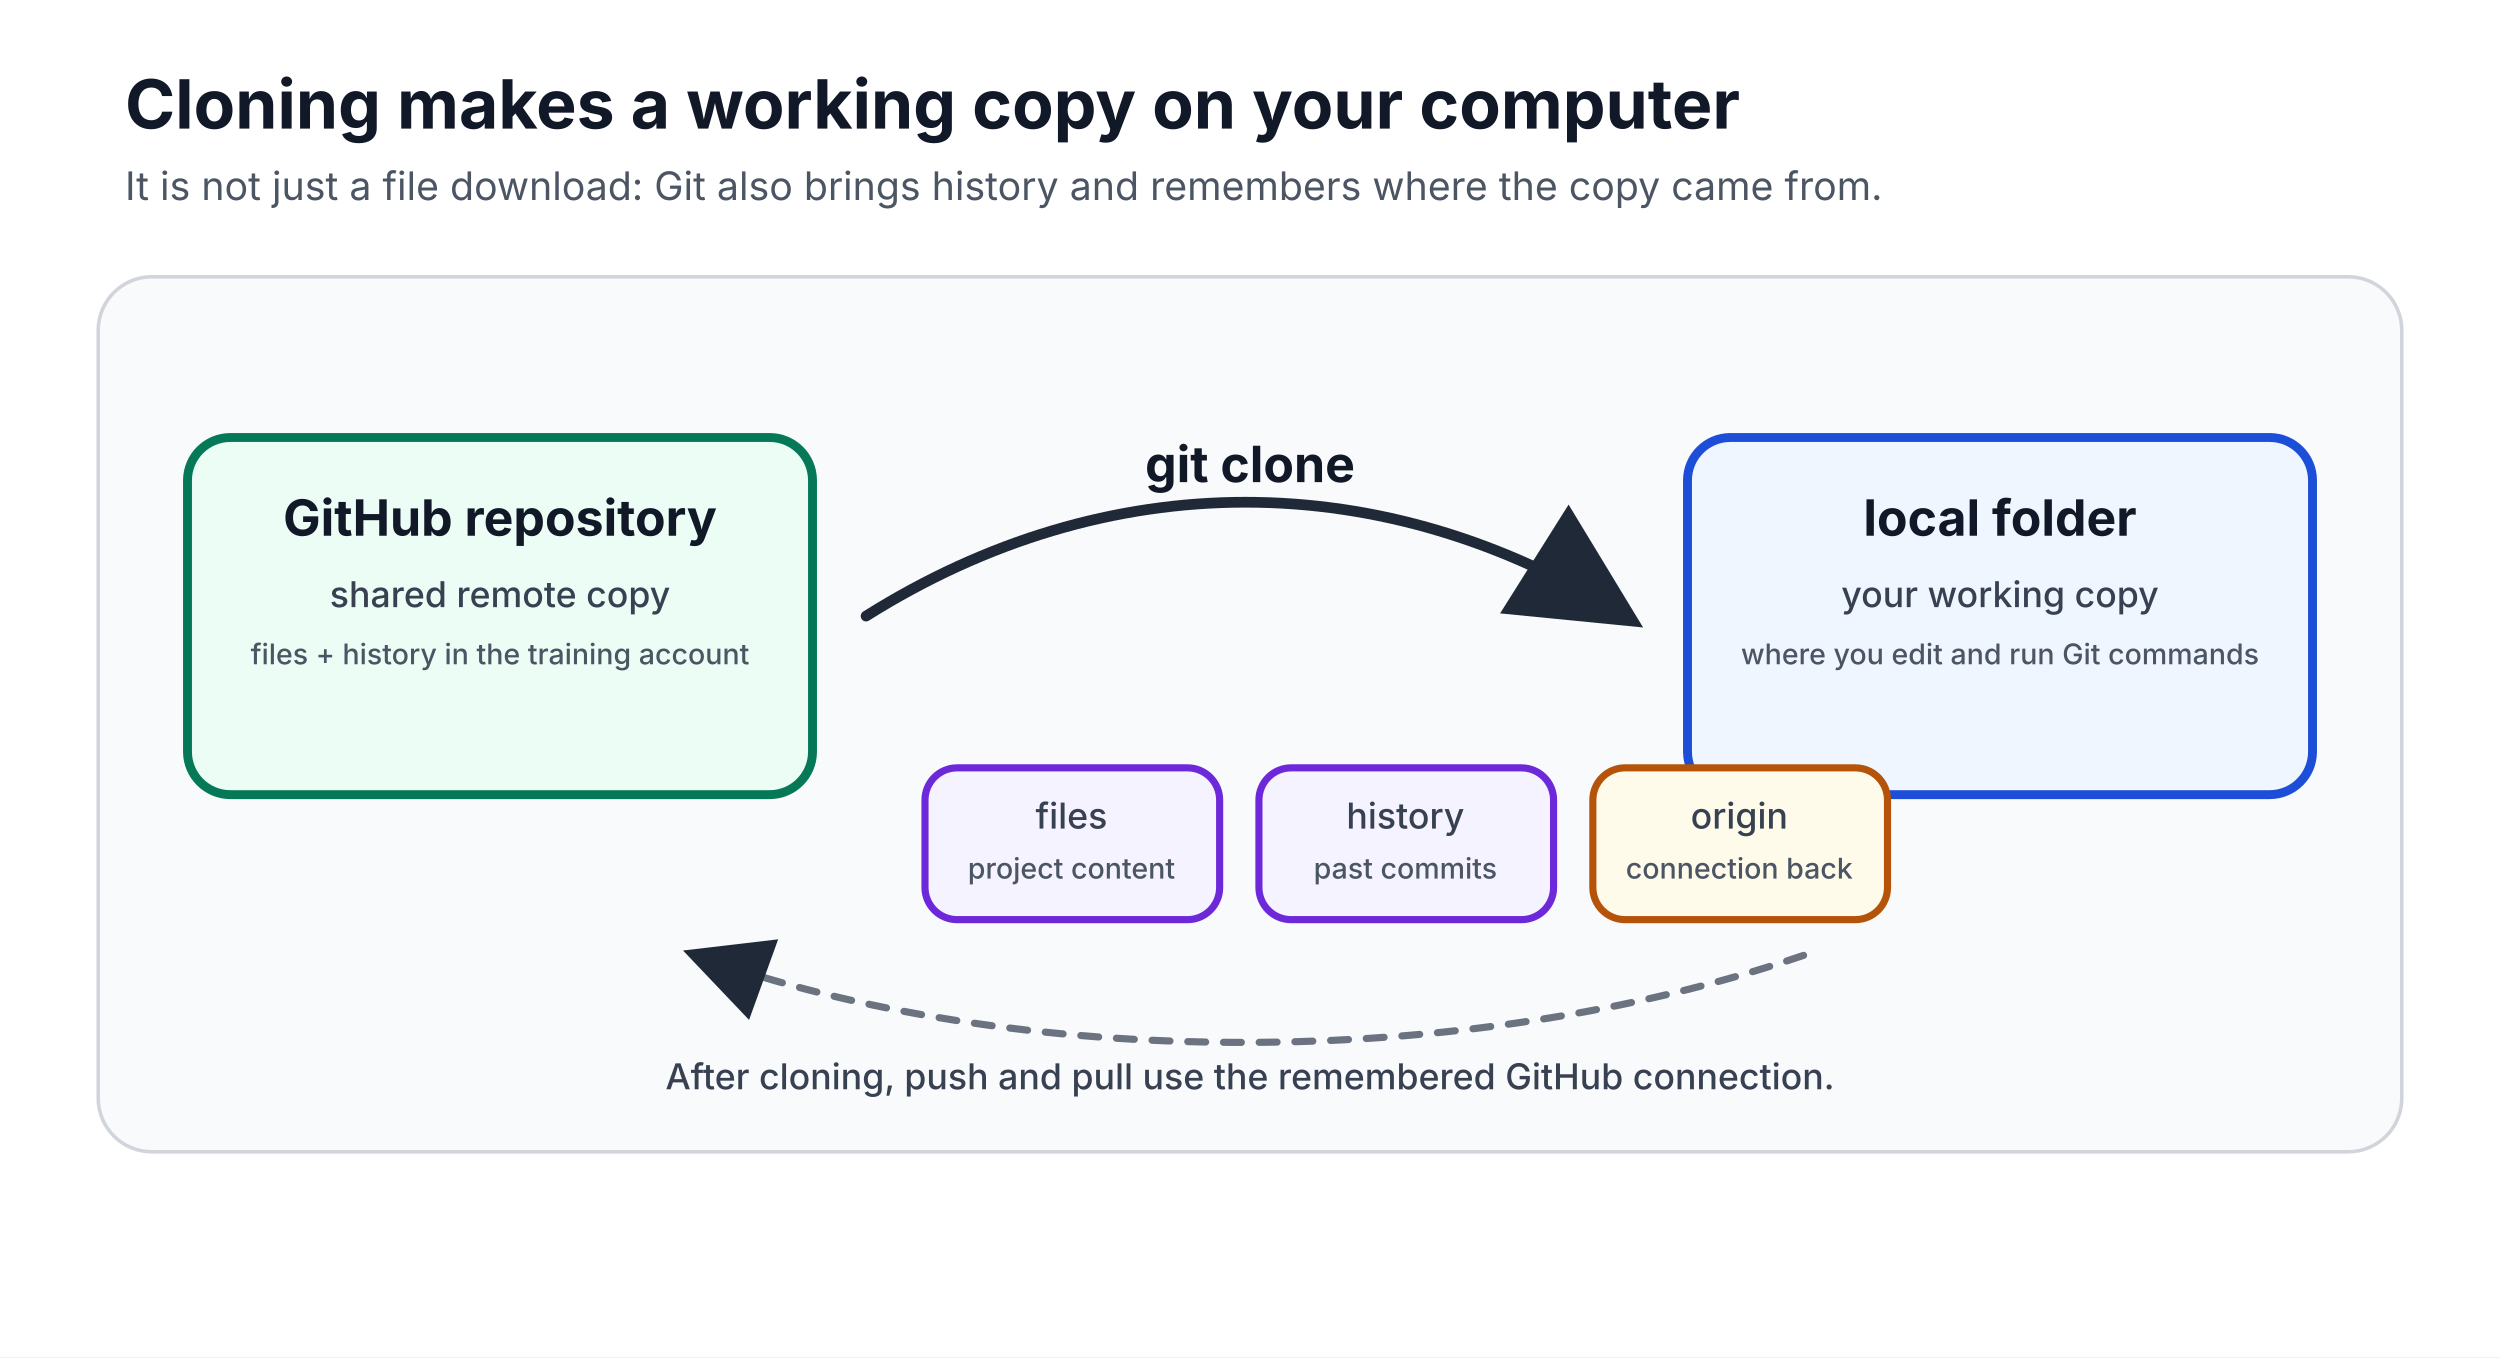
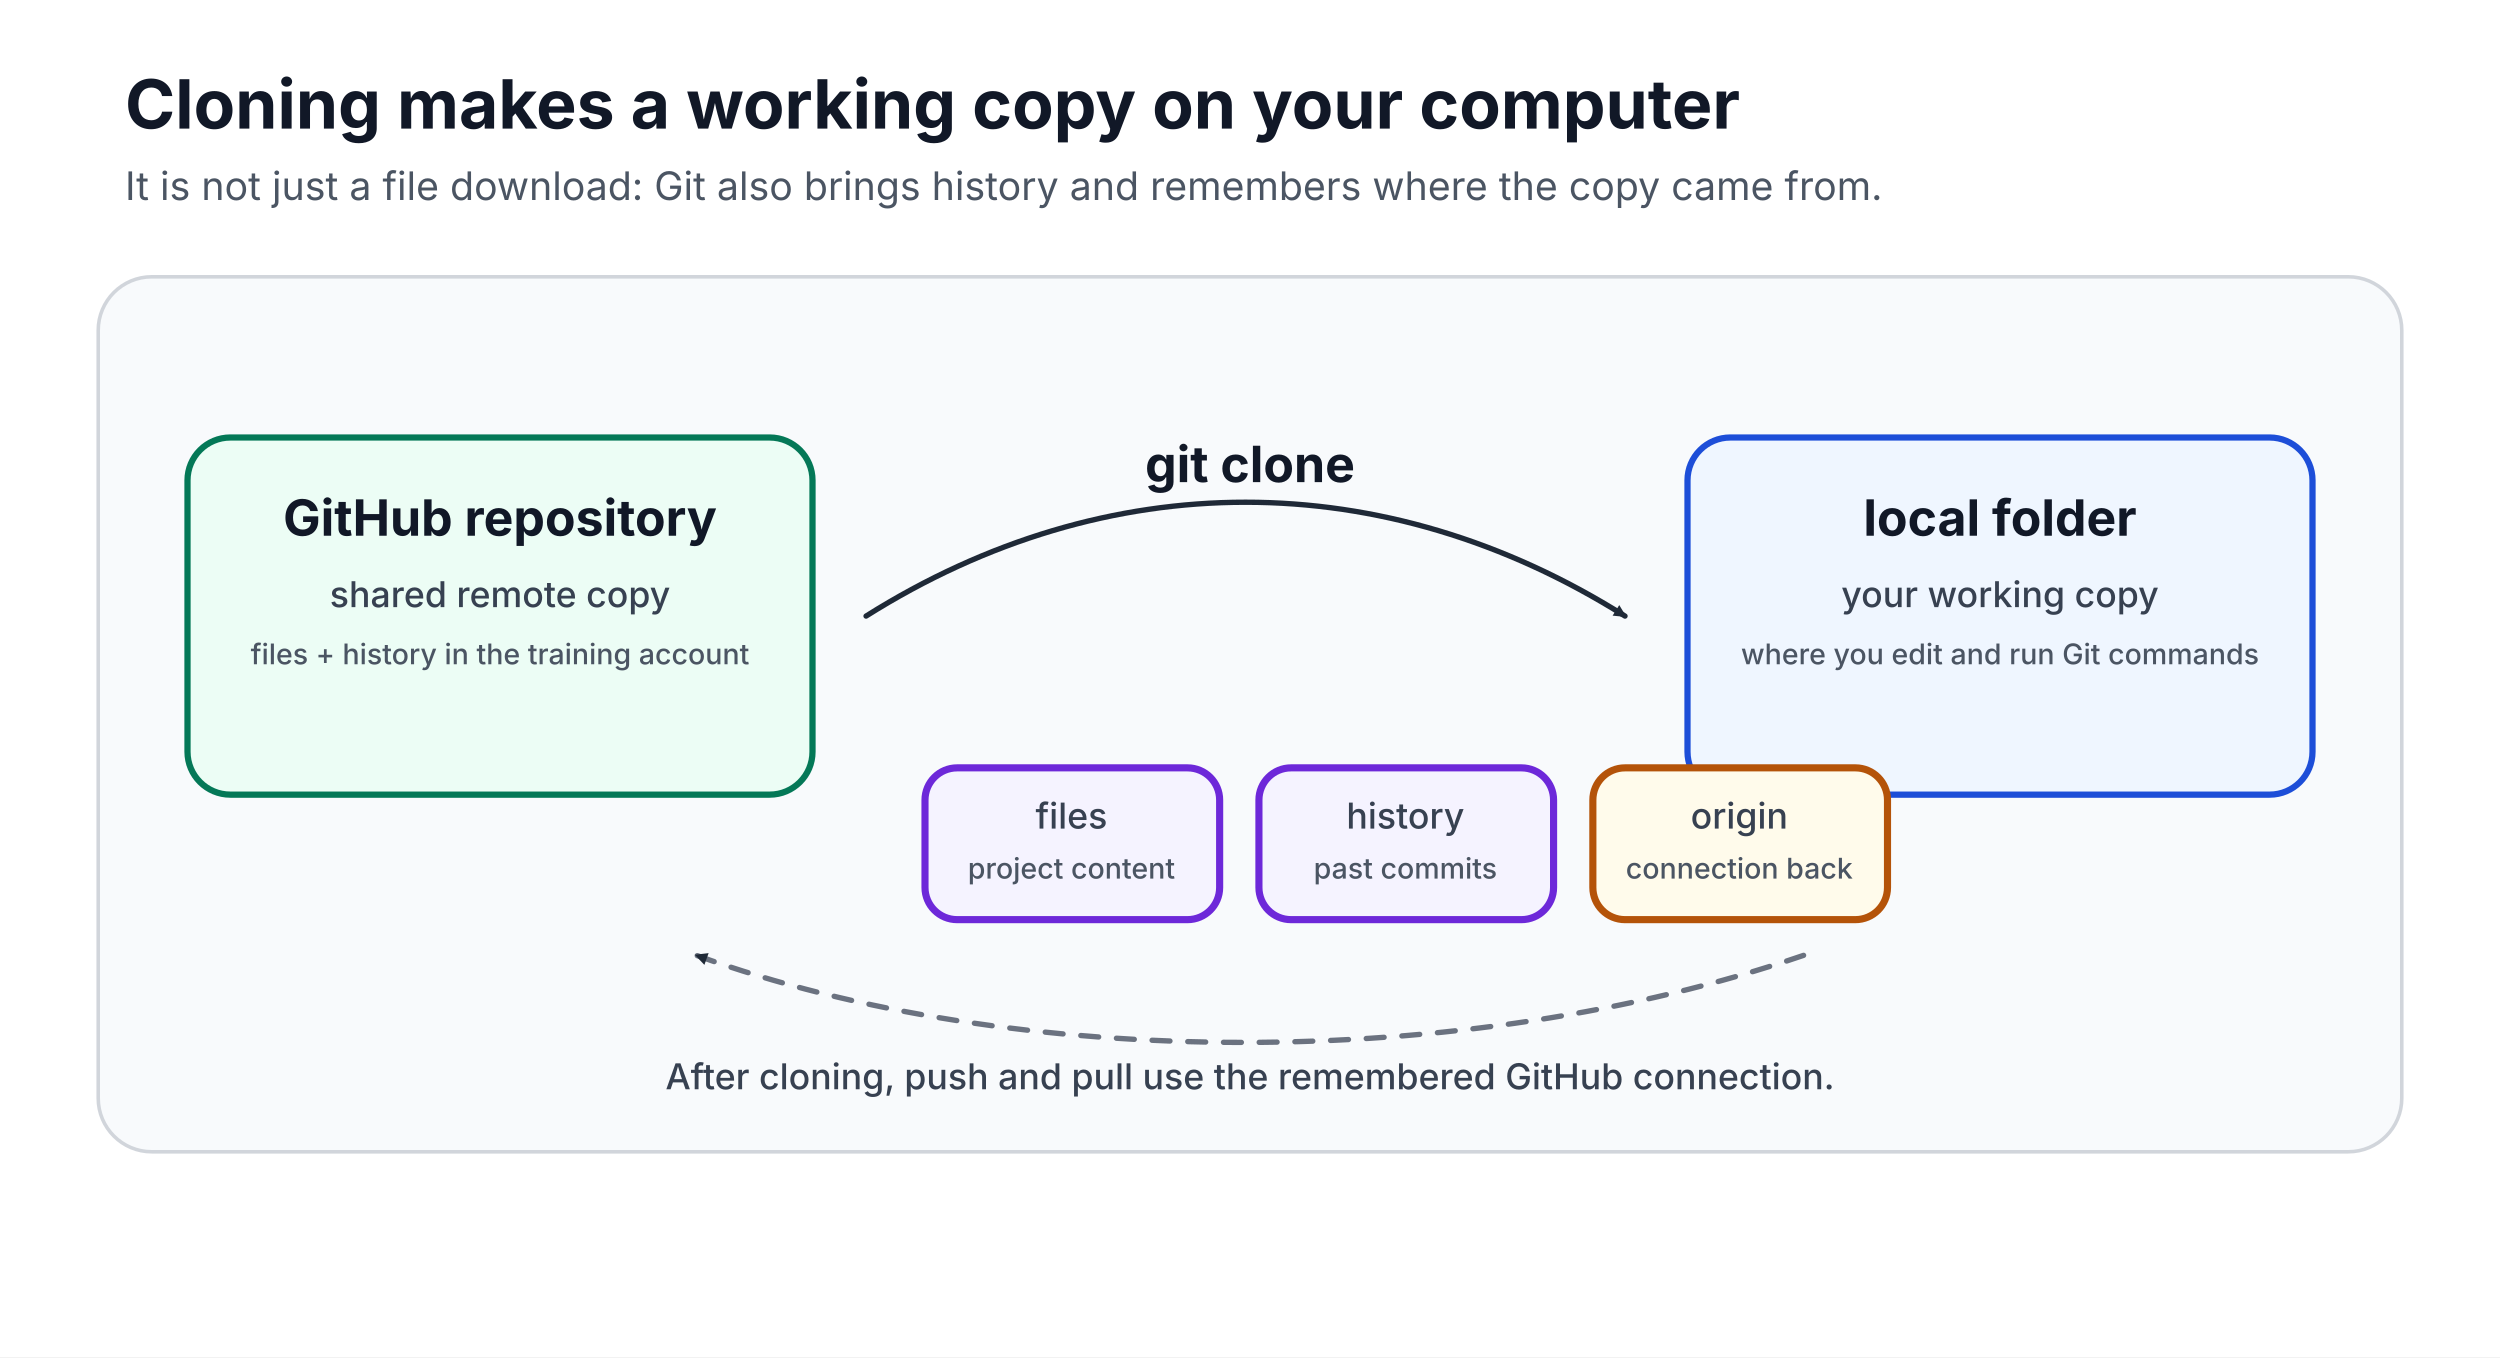
<svg xmlns="http://www.w3.org/2000/svg" width="1400" height="760" viewBox="0 0 1400 760" role="img" aria-labelledby="title desc">
  <defs>
-     <marker id="arrow" markerWidth="12" markerHeight="12" refX="10" refY="6" orient="auto" markerUnits="strokeWidth">
-       <path d="M 0 0 L 12 6 L 0 12 z" fill="#1f2937" />
+     <marker id="arrow" markerWidth="7" markerHeight="7" refX="6" refY="3.5" orient="auto" markerUnits="userSpaceOnUse">
+       <path d="M 0 0 L 7 3.5 L 0 7 z" fill="#1f2937" />
    </marker>
    <style>
      .bg { fill:#ffffff; }
      .panel { fill:#f8fafc; stroke:#d1d5db; stroke-width:2; rx:30; }
-       .remote { fill:#ecfdf5; stroke:#047857; stroke-width:5; rx:24; }
-       .local { fill:#eff6ff; stroke:#1d4ed8; stroke-width:5; rx:24; }
+       .remote { fill:#ecfdf5; stroke:#047857; stroke-width:3.5; rx:24; }
+       .local { fill:#eff6ff; stroke:#1d4ed8; stroke-width:3.5; rx:24; }
      .history { fill:#f5f3ff; stroke:#6d28d9; stroke-width:4; rx:18; }
      .connect { fill:#fffbeb; stroke:#b45309; stroke-width:4; rx:18; }
      .title { font: 700 38px -apple-system,BlinkMacSystemFont,'Segoe UI',sans-serif; fill:#111827; }
      .subtitle { font: 400 22px -apple-system,BlinkMacSystemFont,'Segoe UI',sans-serif; fill:#4b5563; }
      .label { font: 700 28px -apple-system,BlinkMacSystemFont,'Segoe UI',sans-serif; fill:#111827; }
      .small { font: 500 20px -apple-system,BlinkMacSystemFont,'Segoe UI',sans-serif; fill:#374151; }
      .tiny { font: 500 16px -apple-system,BlinkMacSystemFont,'Segoe UI',sans-serif; fill:#4b5563; }
-       .arrow { stroke:#1f2937; stroke-width:6; fill:none; stroke-linecap:round; marker-end:url(#arrow); }
-       .return { stroke:#6b7280; stroke-width:4; fill:none; stroke-linecap:round; marker-end:url(#arrow); stroke-dasharray:10 10; }
+       .arrow { stroke:#1f2937; stroke-width:3; fill:none; stroke-linecap:round; marker-end:url(#arrow); }
+       .return { stroke:#6b7280; stroke-width:3; fill:none; stroke-linecap:round; marker-end:url(#arrow); stroke-dasharray:10 10; }
    </style>
  </defs>
  <rect class="bg" width="100%" height="100%" />
  <text x="70" y="72" class="title">Cloning makes a working copy on your computer</text>
  <text x="70" y="112" class="subtitle">It is not just a file download: Git also brings history and remembers where the copy came from.</text>
  <rect x="55" y="155" width="1290" height="490" class="panel" />
  <rect x="105" y="245" width="350" height="200" class="remote" />
  <text x="280" y="300" text-anchor="middle" class="label">GitHub repository</text>
  <text x="280" y="340" text-anchor="middle" class="small">shared remote copy</text>
  <text x="280" y="372" text-anchor="middle" class="tiny">files + history in the training account</text>
  <rect x="945" y="245" width="350" height="200" class="local" />
  <text x="1120" y="300" text-anchor="middle" class="label">local folder</text>
  <text x="1120" y="340" text-anchor="middle" class="small">your working copy</text>
  <text x="1120" y="372" text-anchor="middle" class="tiny">where you edit and run Git commands</text>
  <path d="M 485 345 C 620 260, 775 260, 910 345" class="arrow" />
  <text x="700" y="270" text-anchor="middle" class="label">git clone</text>
  <rect x="518" y="430" width="165" height="85" class="history" />
  <text x="600" y="464" text-anchor="middle" class="small">files</text>
  <text x="600" y="492" text-anchor="middle" class="tiny">project content</text>
  <rect x="705" y="430" width="165" height="85" class="history" />
  <text x="787" y="464" text-anchor="middle" class="small">history</text>
  <text x="787" y="492" text-anchor="middle" class="tiny">past commits</text>
  <rect x="892" y="430" width="165" height="85" class="connect" />
  <text x="974" y="464" text-anchor="middle" class="small">origin</text>
  <text x="974" y="492" text-anchor="middle" class="tiny">connection back</text>
  <path d="M 1010 535 C 820 600, 570 600, 390 535" class="return" />
  <text x="700" y="610" text-anchor="middle" class="small">After cloning, push and pull use the remembered GitHub connection.</text>
</svg>
